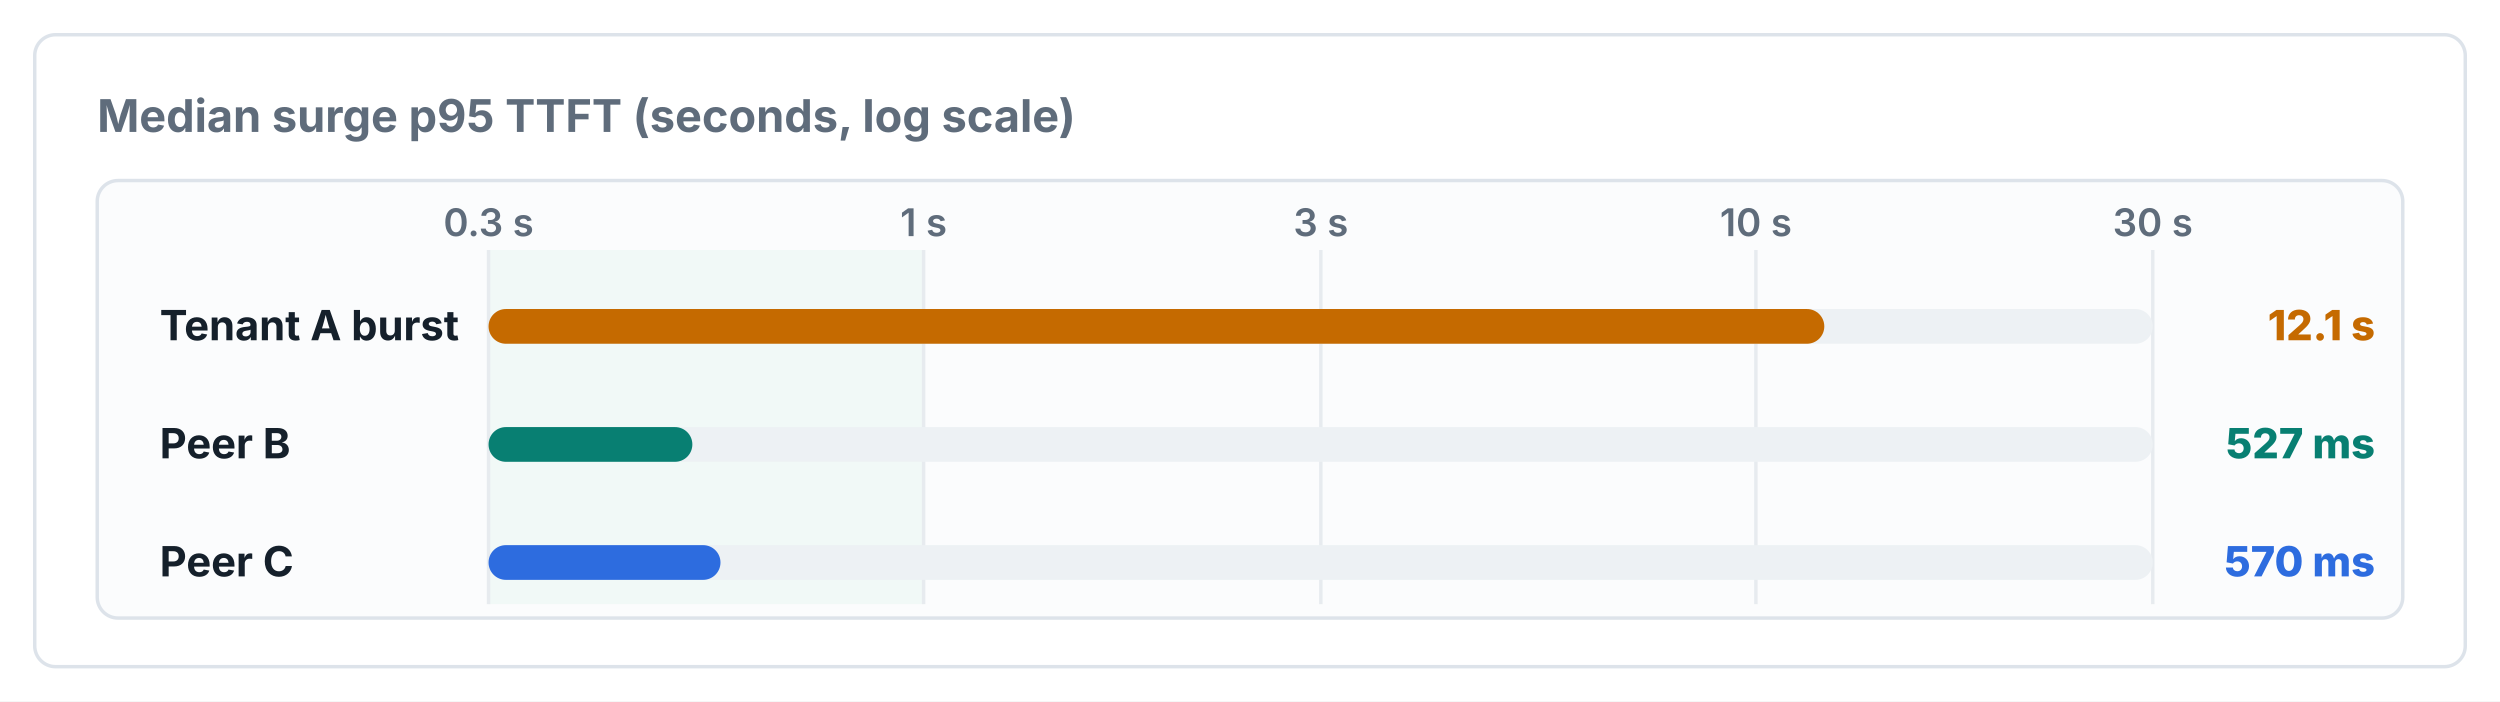
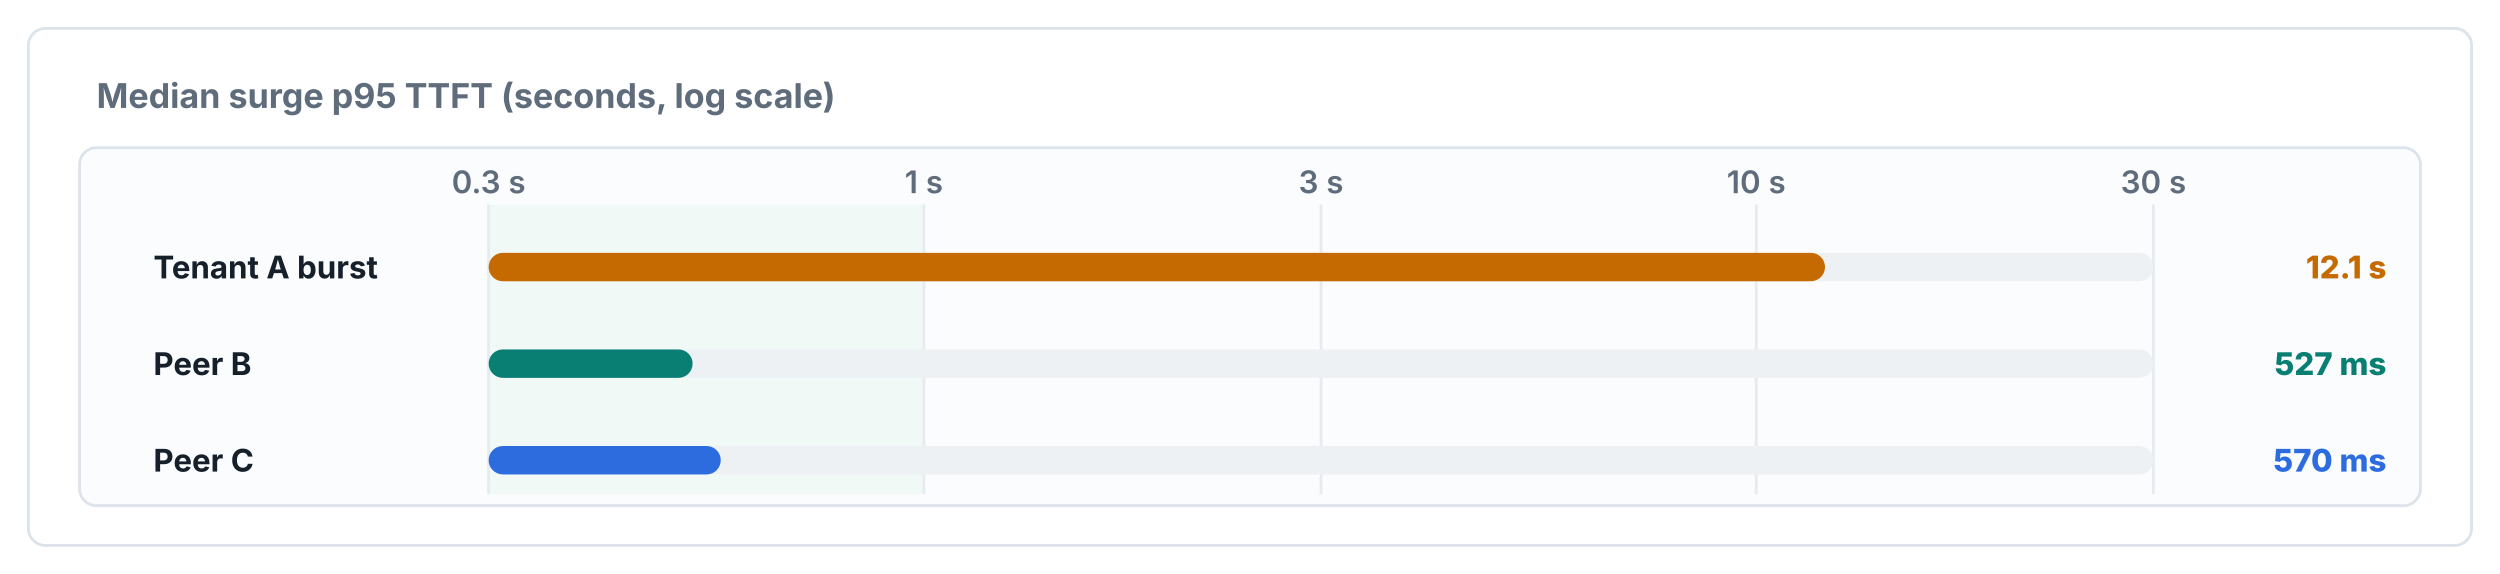
- <svg xmlns="http://www.w3.org/2000/svg" width="720" height="202" viewBox="0 0 720 202" role="img" aria-label="Tenant A's burst reached about 12.1 seconds median surge p95 TTFT while peers B and C stayed near half a second.">
+ <svg xmlns="http://www.w3.org/2000/svg" width="880" height="202" viewBox="0 0 880 202" role="img" aria-label="Tenant A's burst reached about 12.1 seconds median surge p95 TTFT while peers B and C stayed near half a second.">
  <style>text{font-family:system-ui,-apple-system,sans-serif}</style>
-   <rect width="720" height="202" fill="#ffffff" />
-   <rect x="10" y="10" width="700" height="182" rx="6" fill="#ffffff" stroke="#dde3ea" />
-   <text x="28.0" y="38.0" fill="#5f6c7b" font-size="13" font-weight="700" text-anchor="start">Median surge p95 TTFT (seconds, log scale)</text>
-   <rect x="28" y="52" width="664" height="126" rx="6" fill="#fbfcfd" stroke="#dde3ea" />
-   <rect x="140.7" y="72.0" width="125.3" height="102.0" fill="#eef8f6" opacity="0.75" />
-   <line x1="140.7" y1="72.0" x2="140.7" y2="174.0" stroke="#e7ebef" />
-   <text x="140.7" y="68.0" fill="#5f6c7b" font-size="11" font-weight="600" text-anchor="middle">0.3 s</text>
-   <line x1="266.0" y1="72.0" x2="266.0" y2="174.0" stroke="#e7ebef" />
-   <text x="266.0" y="68.0" fill="#5f6c7b" font-size="11" font-weight="600" text-anchor="middle">1 s</text>
-   <line x1="380.4" y1="72.0" x2="380.4" y2="174.0" stroke="#e7ebef" />
-   <text x="380.4" y="68.0" fill="#5f6c7b" font-size="11" font-weight="600" text-anchor="middle">3 s</text>
-   <line x1="505.7" y1="72.0" x2="505.7" y2="174.0" stroke="#e7ebef" />
-   <text x="505.7" y="68.0" fill="#5f6c7b" font-size="11" font-weight="600" text-anchor="middle">10 s</text>
-   <line x1="620.0" y1="72.0" x2="620.0" y2="174.0" stroke="#e7ebef" />
-   <text x="620.0" y="68.0" fill="#5f6c7b" font-size="11" font-weight="600" text-anchor="middle">30 s</text>
-   <text x="46.0" y="98.0" fill="#15202b" font-size="12" font-weight="720" text-anchor="start">Tenant A burst</text>
-   <rect x="140.7" y="89.0" width="479.3" height="10" rx="5" fill="#edf1f4" />
-   <rect x="140.7" y="89.0" width="384.7" height="10" rx="5" fill="#c56a00" />
-   <text x="684.0" y="98.0" fill="#c56a00" font-size="12" font-weight="800" text-anchor="end">12.1 s</text>
-   <text x="46.0" y="132.0" fill="#15202b" font-size="12" font-weight="720" text-anchor="start">Peer B</text>
-   <rect x="140.7" y="123.0" width="479.3" height="10" rx="5" fill="#edf1f4" />
-   <rect x="140.7" y="123.0" width="58.7" height="10" rx="5" fill="#087f72" />
-   <text x="684.0" y="132.0" fill="#087f72" font-size="12" font-weight="800" text-anchor="end">527 ms</text>
-   <text x="46.0" y="166.0" fill="#15202b" font-size="12" font-weight="720" text-anchor="start">Peer C</text>
-   <rect x="140.7" y="157.0" width="479.3" height="10" rx="5" fill="#edf1f4" />
-   <rect x="140.7" y="157.0" width="66.8" height="10" rx="5" fill="#2d6cdf" />
-   <text x="684.0" y="166.0" fill="#2d6cdf" font-size="12" font-weight="800" text-anchor="end">570 ms</text>
+   <rect width="880" height="202" fill="#ffffff" />
+   <rect x="10" y="10" width="860" height="182" rx="6" fill="#ffffff" stroke="#dde3ea" />
+   <text x="34.0" y="38.0" fill="#5f6c7b" font-size="12" font-weight="700" text-anchor="start">Median surge p95 TTFT (seconds, log scale)</text>
+   <rect x="28" y="52" width="824" height="126" rx="6" fill="#fbfcfd" stroke="#dde3ea" />
+   <rect x="172.0" y="72.0" width="153.2" height="102.0" fill="#eef8f6" opacity="0.75" />
+   <line x1="172.0" y1="72.0" x2="172.0" y2="174.0" stroke="#e7ebef" />
+   <text x="172.0" y="68.0" fill="#5f6c7b" font-size="11" font-weight="600" text-anchor="middle">0.3 s</text>
+   <line x1="325.2" y1="72.0" x2="325.2" y2="174.0" stroke="#e7ebef" />
+   <text x="325.2" y="68.0" fill="#5f6c7b" font-size="11" font-weight="600" text-anchor="middle">1 s</text>
+   <line x1="465.0" y1="72.0" x2="465.0" y2="174.0" stroke="#e7ebef" />
+   <text x="465.0" y="68.0" fill="#5f6c7b" font-size="11" font-weight="600" text-anchor="middle">3 s</text>
+   <line x1="618.2" y1="72.0" x2="618.2" y2="174.0" stroke="#e7ebef" />
+   <text x="618.2" y="68.0" fill="#5f6c7b" font-size="11" font-weight="600" text-anchor="middle">10 s</text>
+   <line x1="758.0" y1="72.0" x2="758.0" y2="174.0" stroke="#e7ebef" />
+   <text x="758.0" y="68.0" fill="#5f6c7b" font-size="11" font-weight="600" text-anchor="middle">30 s</text>
+   <text x="54.0" y="98.0" fill="#15202b" font-size="11" font-weight="720" text-anchor="start">Tenant A burst</text>
+   <rect x="172.0" y="89.0" width="586.0" height="10" rx="5" fill="#edf1f4" />
+   <rect x="172.0" y="89.0" width="470.4" height="10" rx="5" fill="#c56a00" />
+   <text x="840.0" y="98.0" fill="#c56a00" font-size="11" font-weight="800" text-anchor="end">12.1 s</text>
+   <text x="54.0" y="132.0" fill="#15202b" font-size="11" font-weight="720" text-anchor="start">Peer B</text>
+   <rect x="172.0" y="123.0" width="586.0" height="10" rx="5" fill="#edf1f4" />
+   <rect x="172.0" y="123.0" width="71.8" height="10" rx="5" fill="#087f72" />
+   <text x="840.0" y="132.0" fill="#087f72" font-size="11" font-weight="800" text-anchor="end">527 ms</text>
+   <text x="54.0" y="166.0" fill="#15202b" font-size="11" font-weight="720" text-anchor="start">Peer C</text>
+   <rect x="172.0" y="157.0" width="586.0" height="10" rx="5" fill="#edf1f4" />
+   <rect x="172.0" y="157.0" width="81.7" height="10" rx="5" fill="#2d6cdf" />
+   <text x="840.0" y="166.0" fill="#2d6cdf" font-size="11" font-weight="800" text-anchor="end">570 ms</text>
</svg>
